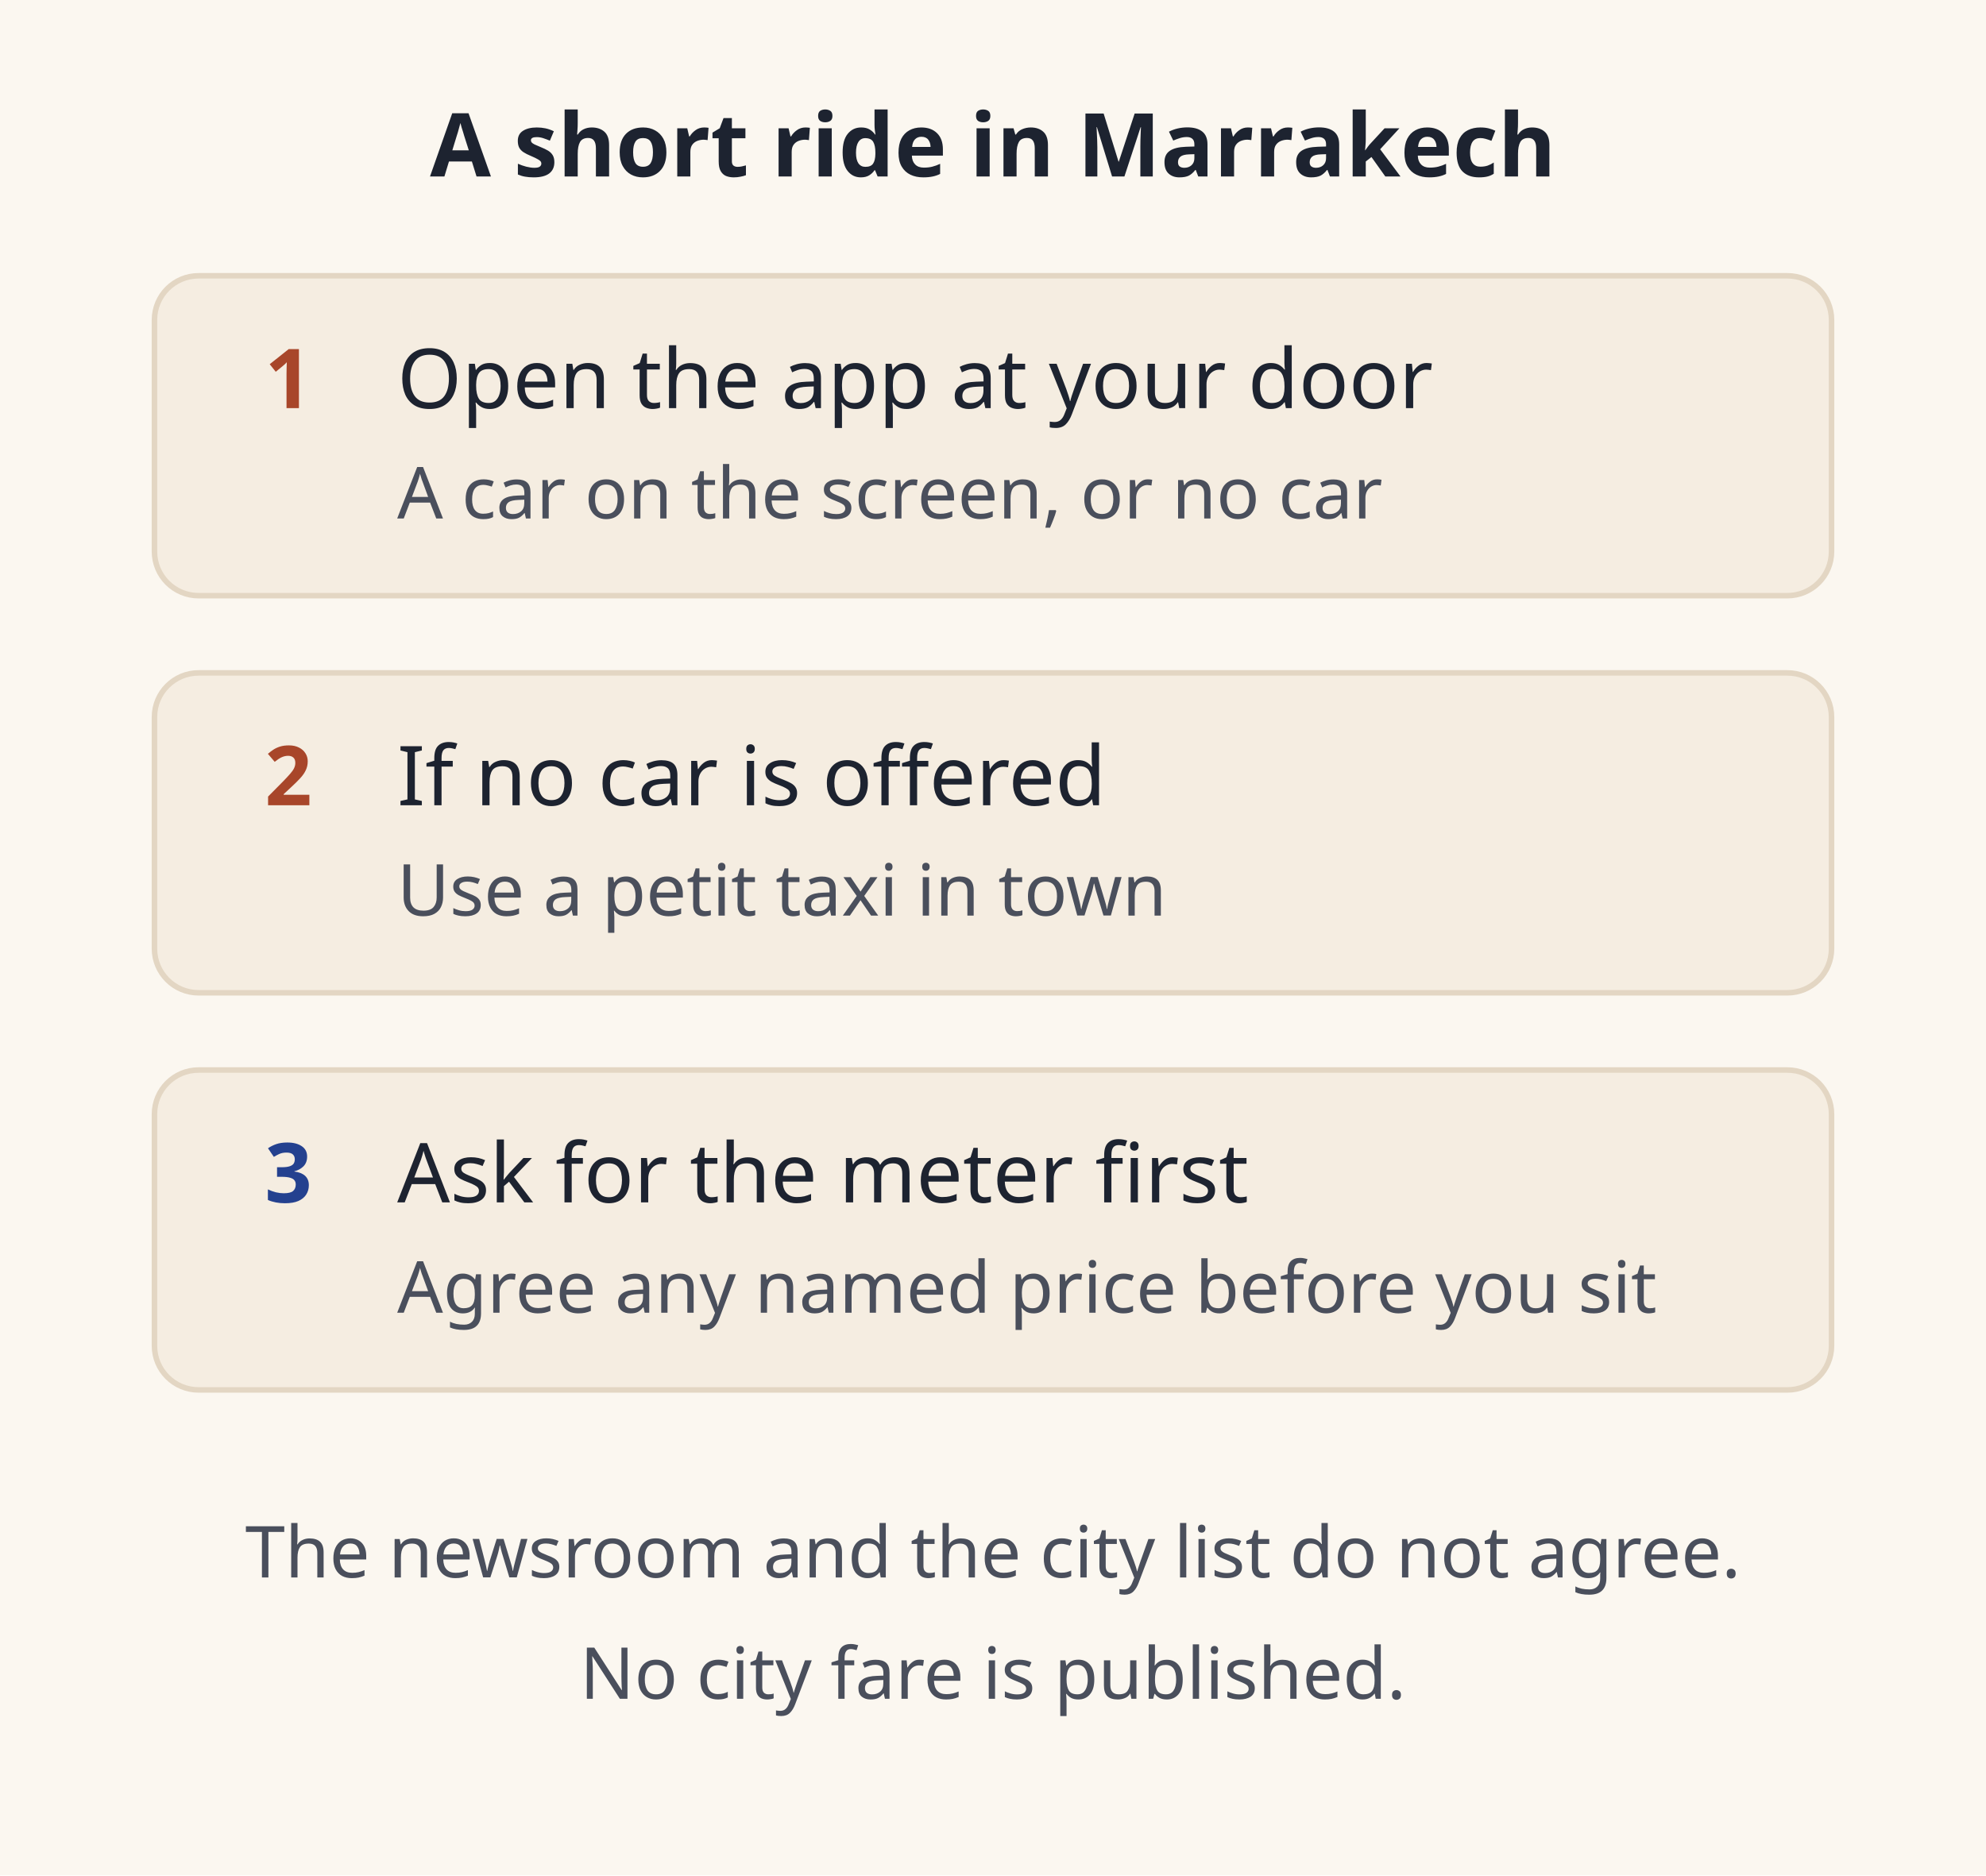
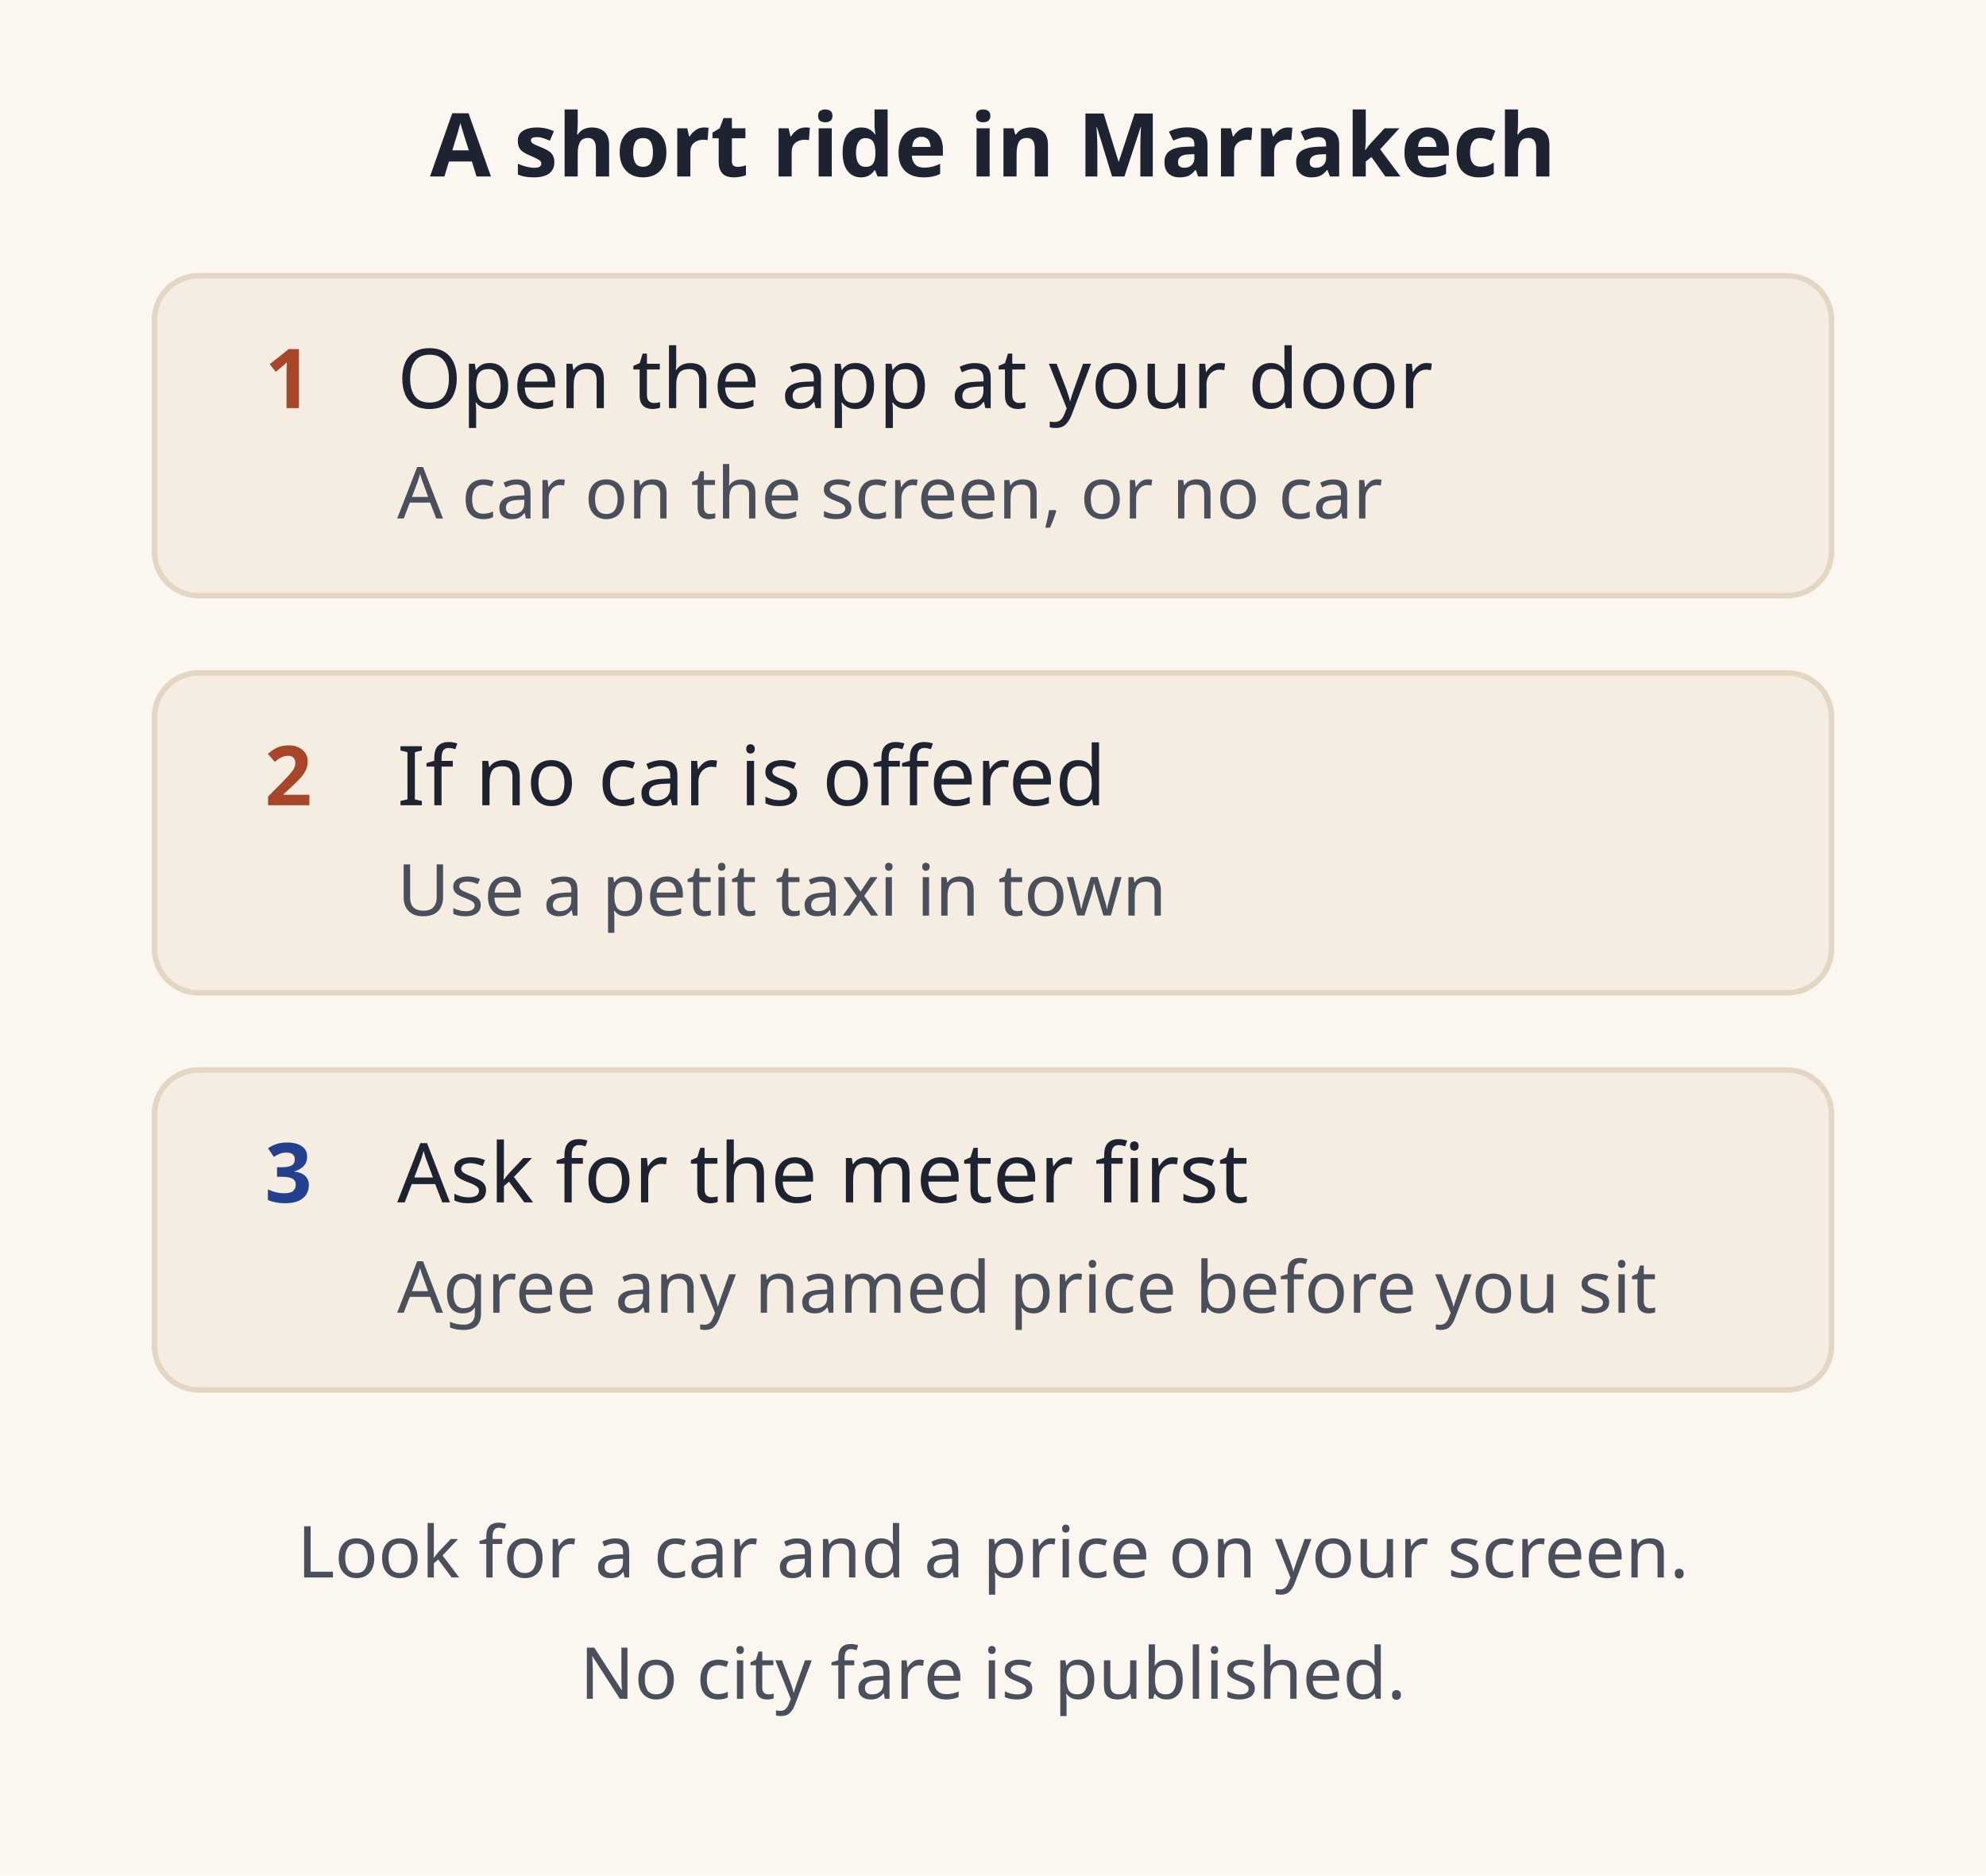
<svg viewBox="0 0 360 340">
  <rect width="360" height="340" fill="#FBF7F0" />
  <text x="180" y="32" text-anchor="middle" font-family="sans-serif" font-size="16" font-weight="600" fill="#1D2330">A short ride in Marrakech</text>
  <rect x="28" y="50" width="304" height="58" rx="8" fill="#F5EDE1" stroke="#E3D6C3" />
  <text x="48" y="74" font-family="sans-serif" font-size="15" font-weight="600" fill="#A8462A">1</text>
  <text x="72" y="74" font-family="sans-serif" font-size="15" fill="#1D2330">Open the app at your door</text>
  <text x="72" y="94" font-family="sans-serif" font-size="13" fill="#4A4F5C">A car on the screen, or no car</text>
  <rect x="28" y="122" width="304" height="58" rx="8" fill="#F5EDE1" stroke="#E3D6C3" />
  <text x="48" y="146" font-family="sans-serif" font-size="15" font-weight="600" fill="#A8462A">2</text>
  <text x="72" y="146" font-family="sans-serif" font-size="15" fill="#1D2330">If no car is offered</text>
  <text x="72" y="166" font-family="sans-serif" font-size="13" fill="#4A4F5C">Use a petit taxi in town</text>
  <rect x="28" y="194" width="304" height="58" rx="8" fill="#F5EDE1" stroke="#E3D6C3" />
  <text x="48" y="218" font-family="sans-serif" font-size="15" font-weight="600" fill="#24418F">3</text>
  <text x="72" y="218" font-family="sans-serif" font-size="15" fill="#1D2330">Ask for the meter first</text>
  <text x="72" y="238" font-family="sans-serif" font-size="13" fill="#4A4F5C">Agree any named price before you sit</text>
-   <text x="180" y="286" text-anchor="middle" font-family="sans-serif" font-size="13" fill="#4A4F5C">The newsroom and the city list do not agree.</text>
+   <text x="180" y="286" text-anchor="middle" font-family="sans-serif" font-size="13" fill="#4A4F5C">Look for a car and a price on your screen.</text>
  <text x="180" y="308" text-anchor="middle" font-family="sans-serif" font-size="13" fill="#4A4F5C">No city fare is published.</text>
</svg>
